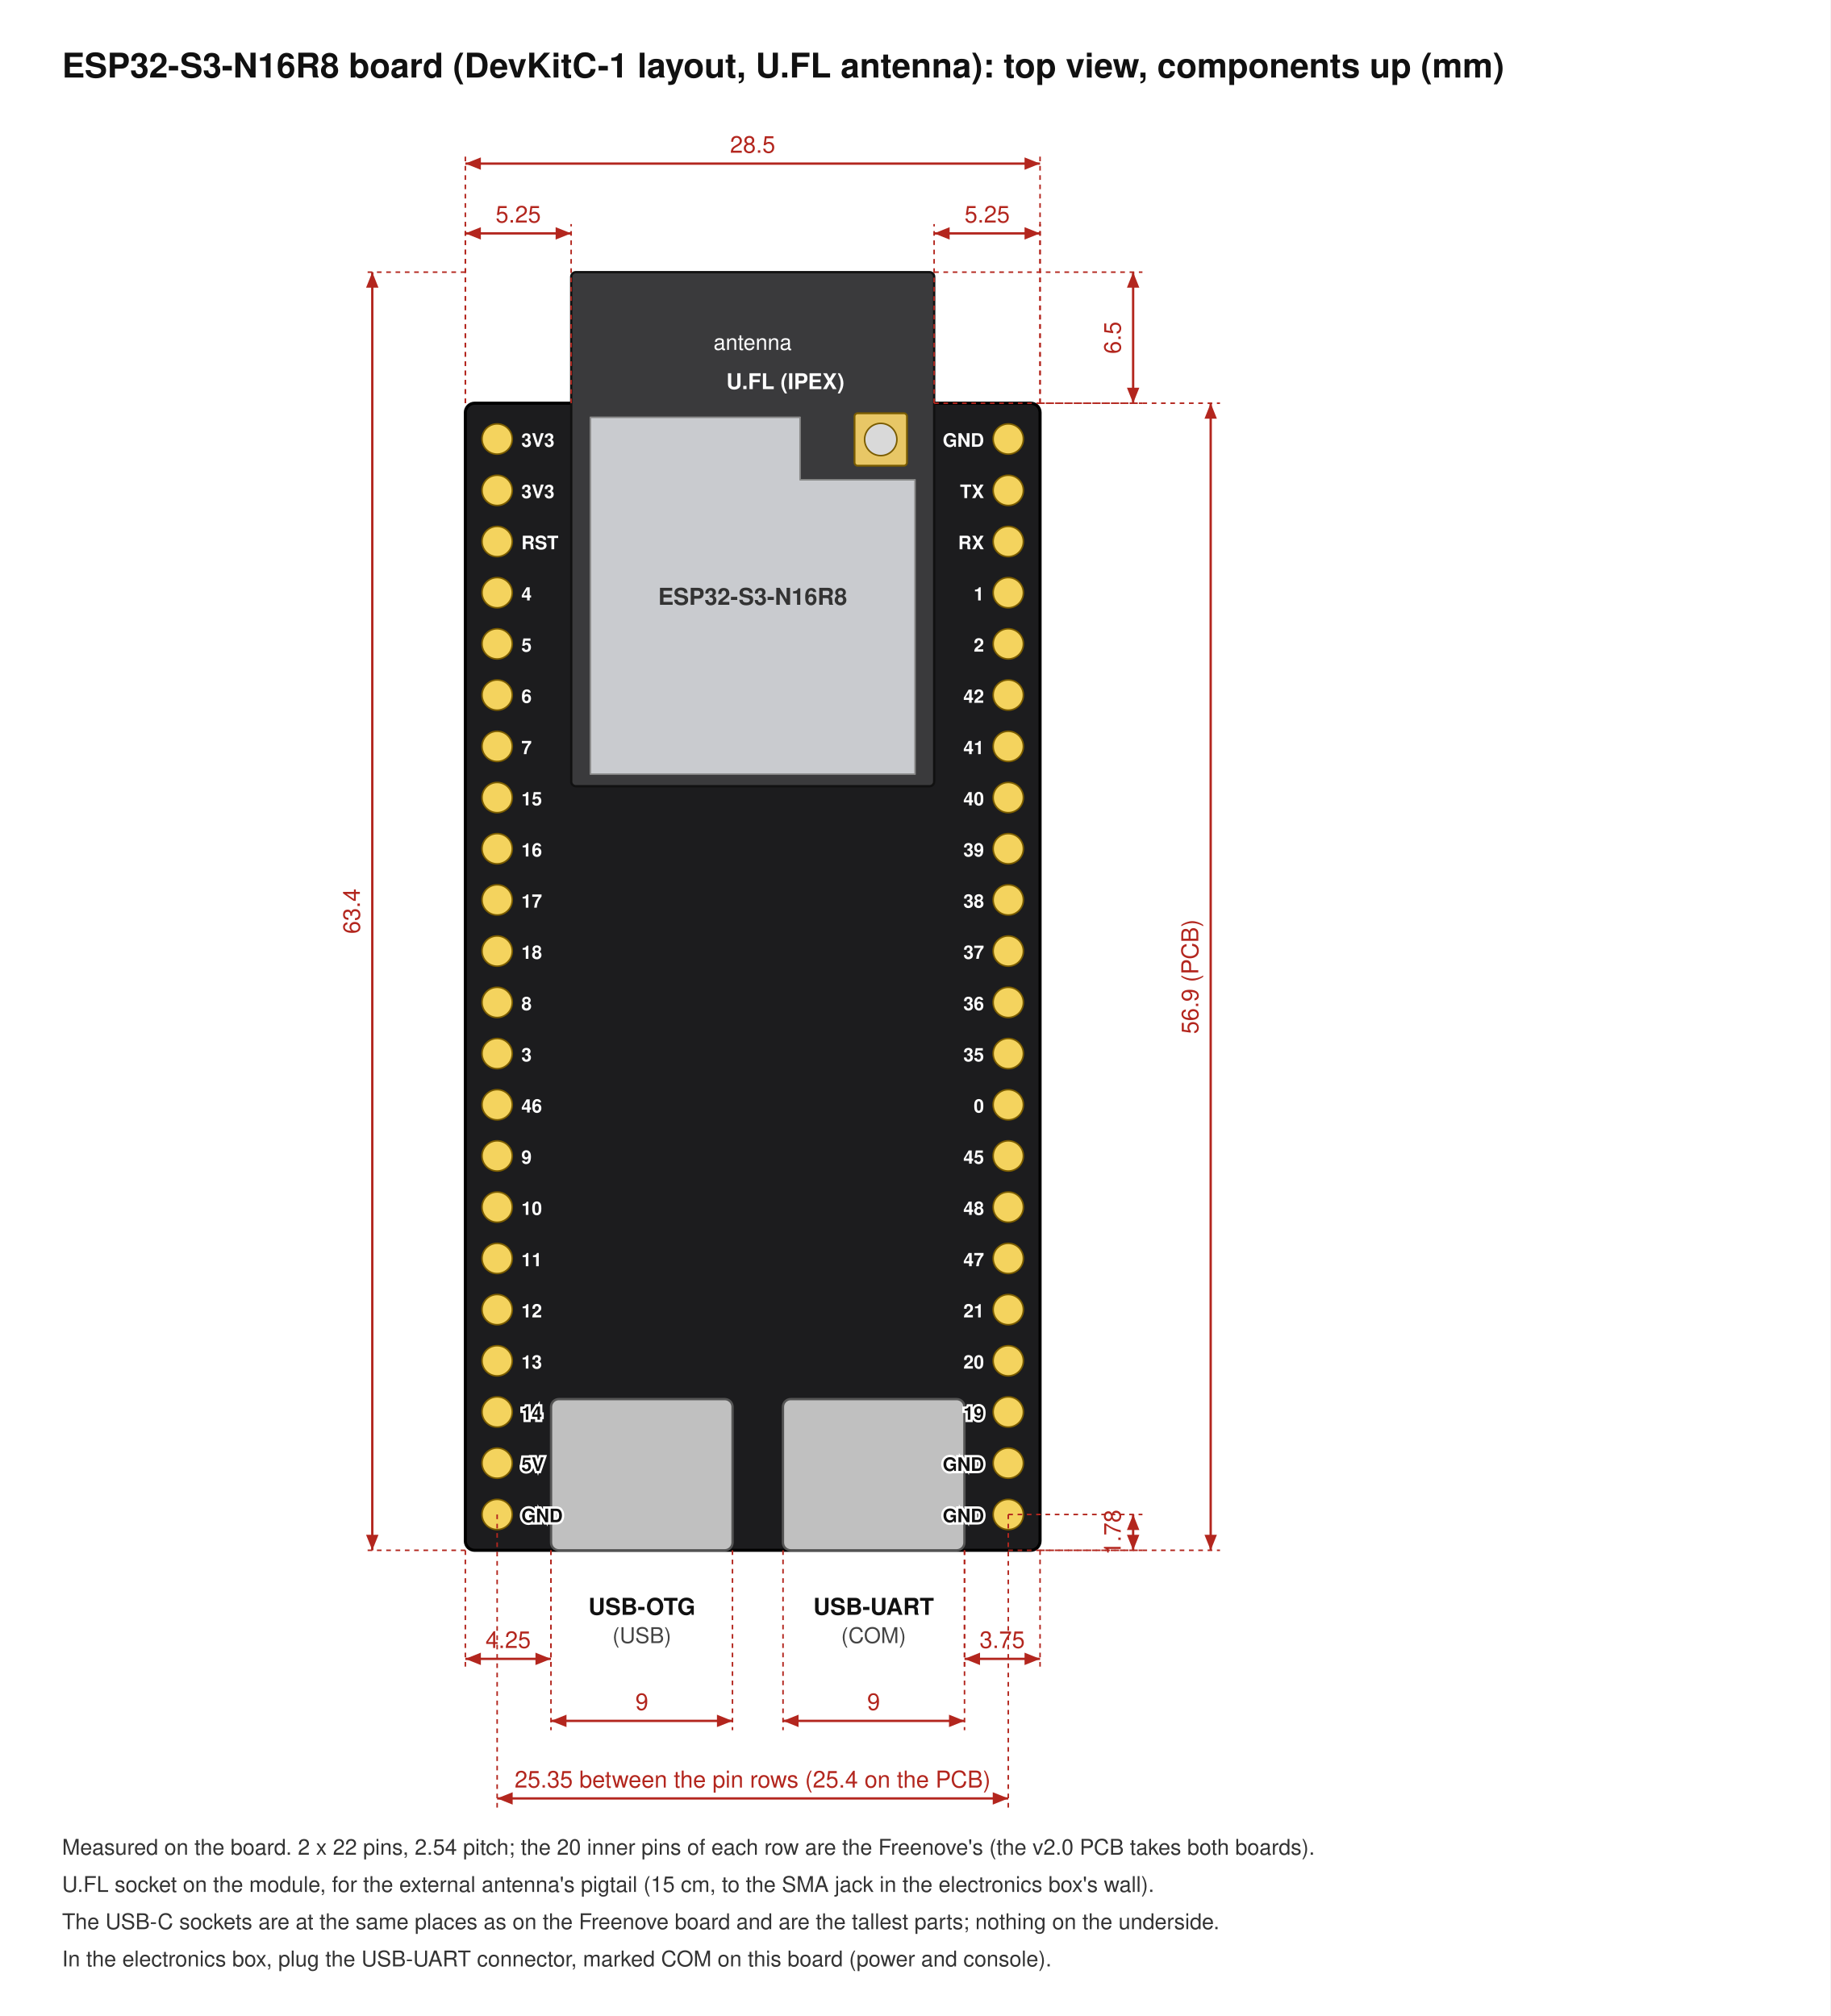
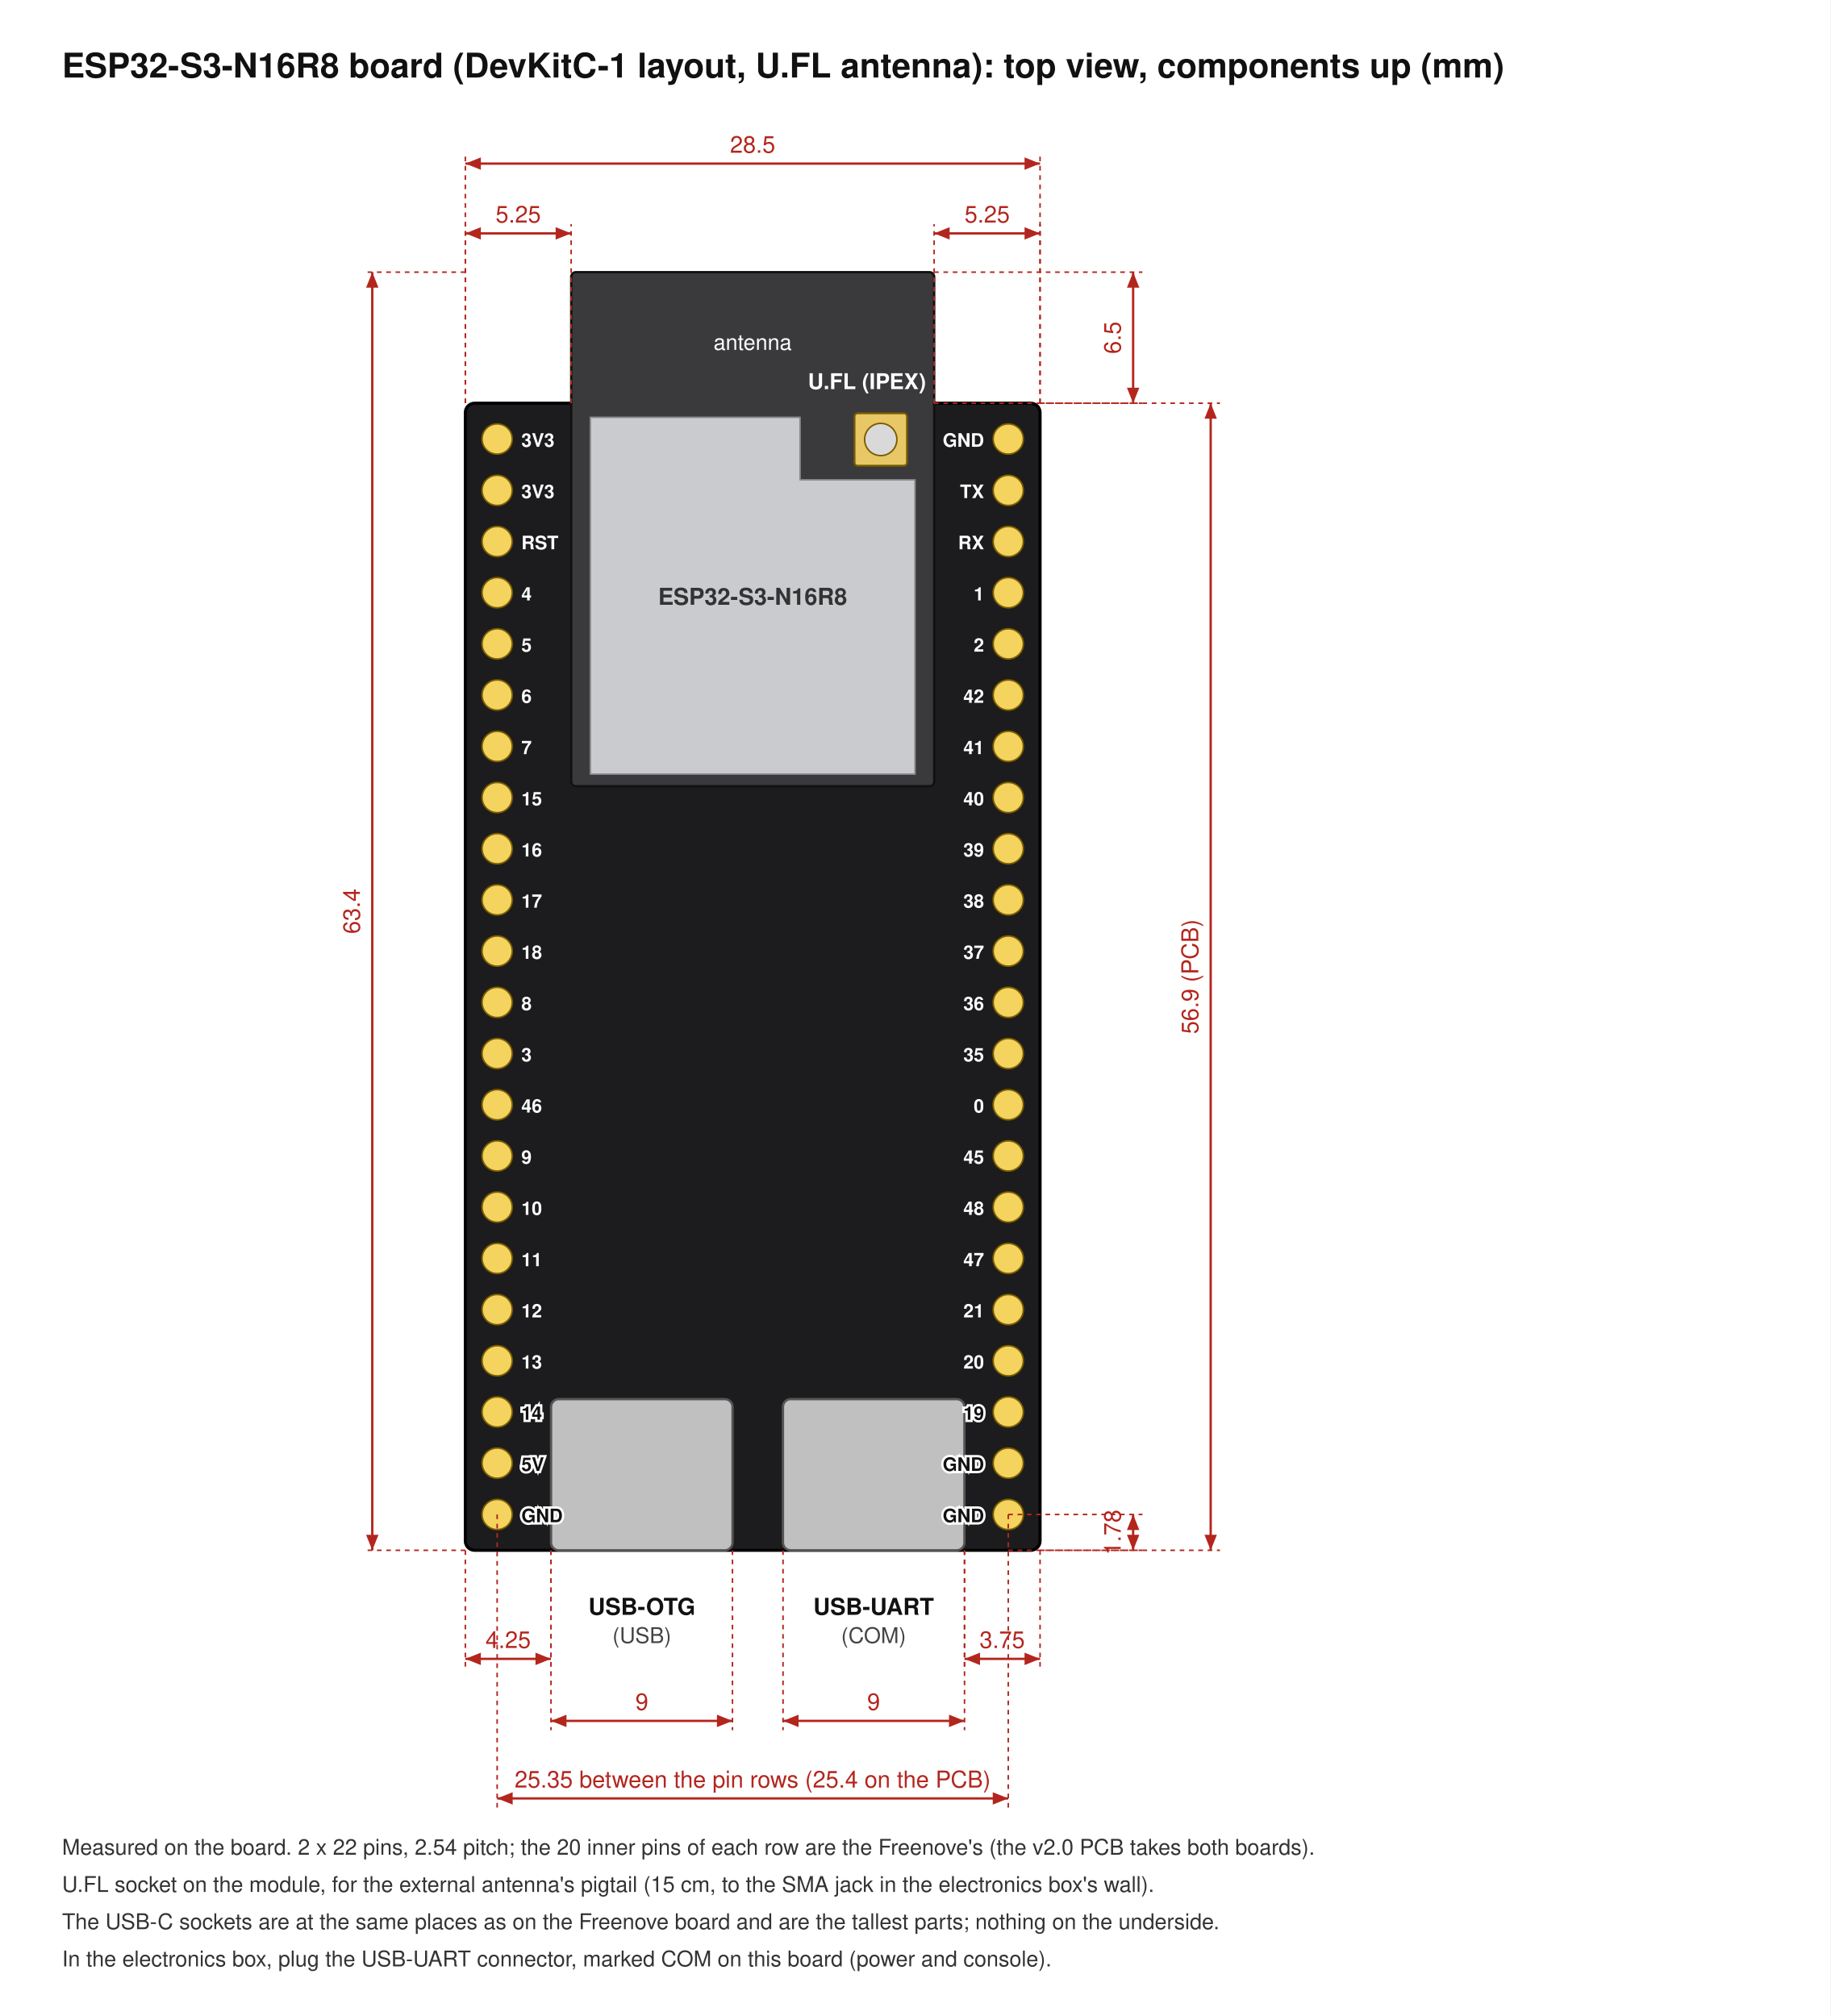
<svg xmlns="http://www.w3.org/2000/svg" width="1180" height="1300" viewBox="0 0 1180 1300" font-family="Segoe UI, Helvetica, Arial, sans-serif">
  <rect width="1180" height="1300" fill="#ffffff" />
  <rect x="300" y="260" width="370.5" height="739.7" rx="6" fill="#1c1c1e" stroke="#000" stroke-width="2" />
  <rect x="368.25" y="175.5" width="234.0" height="331.5" rx="3" fill="#3a3a3c" stroke="#111" stroke-width="1.5" />
  <polygon points="380.6,269.1 515.8,269.1 515.8,309.4 589.9,309.4 589.9,499.2 380.6,499.2" fill="#c9cbcf" stroke="#888" stroke-linejoin="round" />
  <text x="485.2" y="390.0" font-size="15" text-anchor="middle" fill="#333" font-weight="bold">ESP32-S3-N16R8</text>
  <rect x="550.9" y="266.5" width="33.8" height="33.8" rx="2" fill="#e8c766" stroke="#7a5c00" stroke-width="1.2" />
  <circle cx="567.8" cy="283.4" r="10.4" fill="#d9d9d9" stroke="#7a5c00" />
-   <text x="544.4" y="250.9" font-size="14" text-anchor="end" fill="#ffffff" font-weight="bold">U.FL (IPEX)</text>
+   <text x="597.0" y="250.9" font-size="14" text-anchor="end" fill="#ffffff" font-weight="bold">U.FL (IPEX)</text>
  <text x="485.2" y="225.6" font-size="14" text-anchor="middle" fill="#ffffff" font-weight="normal">antenna</text>
  <rect x="355.25" y="902.2" width="117.0" height="97.5" rx="5" fill="#c0c0c0" stroke="#555" stroke-width="1.5" />
  <text x="413.8" y="1041.3" font-size="15" text-anchor="middle" fill="#111" font-weight="bold">USB-OTG</text>
  <rect x="504.75" y="902.2" width="117.0" height="97.5" rx="5" fill="#c0c0c0" stroke="#555" stroke-width="1.5" />
  <text x="563.2" y="1041.3" font-size="15" text-anchor="middle" fill="#111" font-weight="bold">USB-UART</text>
  <text x="413.8" y="1059.5" font-size="14" text-anchor="middle" fill="#444" font-weight="normal">(USB)</text>
  <text x="563.2" y="1059.5" font-size="14" text-anchor="middle" fill="#444" font-weight="normal">(COM)</text>
  <circle cx="320.5" cy="283.1" r="9.75" fill="#f4d35e" stroke="#7a5c00" />
  <text x="336.1" y="288.1" font-size="12" text-anchor="start" fill="#ffffff" font-weight="bold">3V3</text>
  <circle cx="320.5" cy="316.2" r="9.75" fill="#f4d35e" stroke="#7a5c00" />
  <text x="336.1" y="321.2" font-size="12" text-anchor="start" fill="#ffffff" font-weight="bold">3V3</text>
  <circle cx="320.5" cy="349.2" r="9.75" fill="#f4d35e" stroke="#7a5c00" />
  <text x="336.1" y="354.2" font-size="12" text-anchor="start" fill="#ffffff" font-weight="bold">RST</text>
  <circle cx="320.5" cy="382.2" r="9.75" fill="#f4d35e" stroke="#7a5c00" />
  <text x="336.1" y="387.2" font-size="12" text-anchor="start" fill="#ffffff" font-weight="bold">4</text>
  <circle cx="320.5" cy="415.2" r="9.75" fill="#f4d35e" stroke="#7a5c00" />
  <text x="336.1" y="420.2" font-size="12" text-anchor="start" fill="#ffffff" font-weight="bold">5</text>
  <circle cx="320.5" cy="448.2" r="9.75" fill="#f4d35e" stroke="#7a5c00" />
  <text x="336.1" y="453.2" font-size="12" text-anchor="start" fill="#ffffff" font-weight="bold">6</text>
  <circle cx="320.5" cy="481.3" r="9.75" fill="#f4d35e" stroke="#7a5c00" />
  <text x="336.1" y="486.3" font-size="12" text-anchor="start" fill="#ffffff" font-weight="bold">7</text>
  <circle cx="320.5" cy="514.3" r="9.75" fill="#f4d35e" stroke="#7a5c00" />
  <text x="336.1" y="519.3" font-size="12" text-anchor="start" fill="#ffffff" font-weight="bold">15</text>
  <circle cx="320.5" cy="547.3" r="9.75" fill="#f4d35e" stroke="#7a5c00" />
  <text x="336.1" y="552.3" font-size="12" text-anchor="start" fill="#ffffff" font-weight="bold">16</text>
  <circle cx="320.5" cy="580.3" r="9.75" fill="#f4d35e" stroke="#7a5c00" />
  <text x="336.1" y="585.3" font-size="12" text-anchor="start" fill="#ffffff" font-weight="bold">17</text>
  <circle cx="320.5" cy="613.3" r="9.75" fill="#f4d35e" stroke="#7a5c00" />
  <text x="336.1" y="618.3" font-size="12" text-anchor="start" fill="#ffffff" font-weight="bold">18</text>
  <circle cx="320.5" cy="646.4" r="9.75" fill="#f4d35e" stroke="#7a5c00" />
  <text x="336.1" y="651.4" font-size="12" text-anchor="start" fill="#ffffff" font-weight="bold">8</text>
  <circle cx="320.5" cy="679.4" r="9.75" fill="#f4d35e" stroke="#7a5c00" />
  <text x="336.1" y="684.4" font-size="12" text-anchor="start" fill="#ffffff" font-weight="bold">3</text>
  <circle cx="320.5" cy="712.4" r="9.75" fill="#f4d35e" stroke="#7a5c00" />
  <text x="336.1" y="717.4" font-size="12" text-anchor="start" fill="#ffffff" font-weight="bold">46</text>
  <circle cx="320.5" cy="745.4" r="9.75" fill="#f4d35e" stroke="#7a5c00" />
  <text x="336.1" y="750.4" font-size="12" text-anchor="start" fill="#ffffff" font-weight="bold">9</text>
  <circle cx="320.5" cy="778.4" r="9.75" fill="#f4d35e" stroke="#7a5c00" />
  <text x="336.1" y="783.4" font-size="12" text-anchor="start" fill="#ffffff" font-weight="bold">10</text>
  <circle cx="320.5" cy="811.5" r="9.75" fill="#f4d35e" stroke="#7a5c00" />
  <text x="336.1" y="816.5" font-size="12" text-anchor="start" fill="#ffffff" font-weight="bold">11</text>
  <circle cx="320.5" cy="844.5" r="9.75" fill="#f4d35e" stroke="#7a5c00" />
  <text x="336.1" y="849.5" font-size="12" text-anchor="start" fill="#ffffff" font-weight="bold">12</text>
  <circle cx="320.5" cy="877.5" r="9.75" fill="#f4d35e" stroke="#7a5c00" />
  <text x="336.1" y="882.5" font-size="12" text-anchor="start" fill="#ffffff" font-weight="bold">13</text>
  <circle cx="320.5" cy="910.5" r="9.75" fill="#f4d35e" stroke="#7a5c00" />
  <text x="336.1" y="915.5" font-size="12" text-anchor="start" fill="#111" font-weight="bold" stroke="#ffffff" stroke-width="3" paint-order="stroke">14</text>
  <circle cx="320.5" cy="943.5" r="9.75" fill="#f4d35e" stroke="#7a5c00" />
  <text x="336.1" y="948.5" font-size="12" text-anchor="start" fill="#111" font-weight="bold" stroke="#ffffff" stroke-width="3" paint-order="stroke">5V</text>
  <circle cx="320.5" cy="976.6" r="9.75" fill="#f4d35e" stroke="#7a5c00" />
  <text x="336.1" y="981.6" font-size="12" text-anchor="start" fill="#111" font-weight="bold" stroke="#ffffff" stroke-width="3" paint-order="stroke">GND</text>
  <circle cx="650.0" cy="283.1" r="9.75" fill="#f4d35e" stroke="#7a5c00" />
  <text x="634.4" y="288.1" font-size="12" text-anchor="end" fill="#ffffff" font-weight="bold">GND</text>
  <circle cx="650.0" cy="316.2" r="9.75" fill="#f4d35e" stroke="#7a5c00" />
  <text x="634.4" y="321.2" font-size="12" text-anchor="end" fill="#ffffff" font-weight="bold">TX</text>
  <circle cx="650.0" cy="349.2" r="9.75" fill="#f4d35e" stroke="#7a5c00" />
  <text x="634.4" y="354.2" font-size="12" text-anchor="end" fill="#ffffff" font-weight="bold">RX</text>
  <circle cx="650.0" cy="382.2" r="9.75" fill="#f4d35e" stroke="#7a5c00" />
  <text x="634.4" y="387.2" font-size="12" text-anchor="end" fill="#ffffff" font-weight="bold">1</text>
  <circle cx="650.0" cy="415.2" r="9.75" fill="#f4d35e" stroke="#7a5c00" />
  <text x="634.4" y="420.2" font-size="12" text-anchor="end" fill="#ffffff" font-weight="bold">2</text>
  <circle cx="650.0" cy="448.2" r="9.75" fill="#f4d35e" stroke="#7a5c00" />
  <text x="634.4" y="453.2" font-size="12" text-anchor="end" fill="#ffffff" font-weight="bold">42</text>
  <circle cx="650.0" cy="481.3" r="9.75" fill="#f4d35e" stroke="#7a5c00" />
  <text x="634.4" y="486.3" font-size="12" text-anchor="end" fill="#ffffff" font-weight="bold">41</text>
  <circle cx="650.0" cy="514.3" r="9.75" fill="#f4d35e" stroke="#7a5c00" />
  <text x="634.4" y="519.3" font-size="12" text-anchor="end" fill="#ffffff" font-weight="bold">40</text>
  <circle cx="650.0" cy="547.3" r="9.75" fill="#f4d35e" stroke="#7a5c00" />
  <text x="634.4" y="552.3" font-size="12" text-anchor="end" fill="#ffffff" font-weight="bold">39</text>
  <circle cx="650.0" cy="580.3" r="9.75" fill="#f4d35e" stroke="#7a5c00" />
  <text x="634.4" y="585.3" font-size="12" text-anchor="end" fill="#ffffff" font-weight="bold">38</text>
  <circle cx="650.0" cy="613.3" r="9.75" fill="#f4d35e" stroke="#7a5c00" />
  <text x="634.4" y="618.3" font-size="12" text-anchor="end" fill="#ffffff" font-weight="bold">37</text>
  <circle cx="650.0" cy="646.4" r="9.75" fill="#f4d35e" stroke="#7a5c00" />
  <text x="634.4" y="651.4" font-size="12" text-anchor="end" fill="#ffffff" font-weight="bold">36</text>
  <circle cx="650.0" cy="679.4" r="9.75" fill="#f4d35e" stroke="#7a5c00" />
  <text x="634.4" y="684.4" font-size="12" text-anchor="end" fill="#ffffff" font-weight="bold">35</text>
  <circle cx="650.0" cy="712.4" r="9.75" fill="#f4d35e" stroke="#7a5c00" />
  <text x="634.4" y="717.4" font-size="12" text-anchor="end" fill="#ffffff" font-weight="bold">0</text>
  <circle cx="650.0" cy="745.4" r="9.75" fill="#f4d35e" stroke="#7a5c00" />
  <text x="634.4" y="750.4" font-size="12" text-anchor="end" fill="#ffffff" font-weight="bold">45</text>
  <circle cx="650.0" cy="778.4" r="9.75" fill="#f4d35e" stroke="#7a5c00" />
  <text x="634.4" y="783.4" font-size="12" text-anchor="end" fill="#ffffff" font-weight="bold">48</text>
  <circle cx="650.0" cy="811.5" r="9.75" fill="#f4d35e" stroke="#7a5c00" />
  <text x="634.4" y="816.5" font-size="12" text-anchor="end" fill="#ffffff" font-weight="bold">47</text>
  <circle cx="650.0" cy="844.5" r="9.75" fill="#f4d35e" stroke="#7a5c00" />
  <text x="634.4" y="849.5" font-size="12" text-anchor="end" fill="#ffffff" font-weight="bold">21</text>
  <circle cx="650.0" cy="877.5" r="9.75" fill="#f4d35e" stroke="#7a5c00" />
  <text x="634.4" y="882.5" font-size="12" text-anchor="end" fill="#ffffff" font-weight="bold">20</text>
  <circle cx="650.0" cy="910.5" r="9.75" fill="#f4d35e" stroke="#7a5c00" />
  <text x="634.4" y="915.5" font-size="12" text-anchor="end" fill="#111" font-weight="bold" stroke="#ffffff" stroke-width="3" paint-order="stroke">19</text>
  <circle cx="650.0" cy="943.5" r="9.75" fill="#f4d35e" stroke="#7a5c00" />
  <text x="634.4" y="948.5" font-size="12" text-anchor="end" fill="#111" font-weight="bold" stroke="#ffffff" stroke-width="3" paint-order="stroke">GND</text>
  <circle cx="650.0" cy="976.6" r="9.75" fill="#f4d35e" stroke="#7a5c00" />
  <text x="634.4" y="981.6" font-size="12" text-anchor="end" fill="#111" font-weight="bold" stroke="#ffffff" stroke-width="3" paint-order="stroke">GND</text>
  <line x1="300.0" y1="260.0" x2="300.0" y2="99.5" stroke="#b3261e" stroke-width="1" stroke-dasharray="3,3" />
  <line x1="670.5" y1="260.0" x2="670.5" y2="99.5" stroke="#b3261e" stroke-width="1" stroke-dasharray="3,3" />
  <line x1="300.0" y1="105.5" x2="670.5" y2="105.5" stroke="#b3261e" stroke-width="1.5" />
  <polygon points="300.0,105.5 310.0,101.5 310.0,109.5" fill="#b3261e" />
  <polygon points="670.5,105.5 660.5,109.5 660.5,101.5" fill="#b3261e" />
  <text x="485.2" y="98.5" font-size="15" text-anchor="middle" fill="#b3261e" font-weight="normal">28.5</text>
  <line x1="300.0" y1="260.0" x2="300.0" y2="144.5" stroke="#b3261e" stroke-width="1" stroke-dasharray="3,3" />
  <line x1="368.2" y1="260.0" x2="368.2" y2="144.5" stroke="#b3261e" stroke-width="1" stroke-dasharray="3,3" />
  <line x1="300.0" y1="150.5" x2="368.2" y2="150.5" stroke="#b3261e" stroke-width="1.5" />
  <polygon points="300.0,150.5 310.0,146.5 310.0,154.5" fill="#b3261e" />
  <polygon points="368.2,150.5 358.2,154.5 358.2,146.5" fill="#b3261e" />
  <text x="334.1" y="143.5" font-size="15" text-anchor="middle" fill="#b3261e" font-weight="normal">5.25</text>
  <line x1="602.2" y1="260.0" x2="602.2" y2="144.5" stroke="#b3261e" stroke-width="1" stroke-dasharray="3,3" />
  <line x1="670.5" y1="260.0" x2="670.5" y2="144.5" stroke="#b3261e" stroke-width="1" stroke-dasharray="3,3" />
  <line x1="602.2" y1="150.5" x2="670.5" y2="150.5" stroke="#b3261e" stroke-width="1.5" />
  <polygon points="602.2,150.5 612.2,146.5 612.2,154.5" fill="#b3261e" />
  <polygon points="670.5,150.5 660.5,154.5 660.5,146.5" fill="#b3261e" />
  <text x="636.4" y="143.5" font-size="15" text-anchor="middle" fill="#b3261e" font-weight="normal">5.25</text>
  <line x1="300.0" y1="175.5" x2="234.0" y2="175.5" stroke="#b3261e" stroke-width="1" stroke-dasharray="3,3" />
  <line x1="300.0" y1="999.7" x2="234.0" y2="999.7" stroke="#b3261e" stroke-width="1" stroke-dasharray="3,3" />
  <line x1="240.0" y1="175.5" x2="240.0" y2="999.7" stroke="#b3261e" stroke-width="1.5" />
  <polygon points="240.0,175.5 244.0,185.5 236.0,185.5" fill="#b3261e" />
  <polygon points="240.0,999.7 236.0,989.7 244.0,989.7" fill="#b3261e" />
  <text x="232.0" y="587.6" font-size="15" text-anchor="middle" fill="#b3261e" font-weight="normal" transform="rotate(-90 232.0 587.6)">63.4</text>
  <line x1="670.5" y1="260.0" x2="786.5" y2="260.0" stroke="#b3261e" stroke-width="1" stroke-dasharray="3,3" />
  <line x1="670.5" y1="999.7" x2="786.5" y2="999.7" stroke="#b3261e" stroke-width="1" stroke-dasharray="3,3" />
  <line x1="780.5" y1="260.0" x2="780.5" y2="999.7" stroke="#b3261e" stroke-width="1.5" />
  <polygon points="780.5,260.0 784.5,270.0 776.5,270.0" fill="#b3261e" />
  <polygon points="780.5,999.7 776.5,989.7 784.5,989.7" fill="#b3261e" />
  <text x="772.5" y="629.8" font-size="15" text-anchor="middle" fill="#b3261e" font-weight="normal" transform="rotate(-90 772.5 629.8)">56.9 (PCB)</text>
  <line x1="602.2" y1="175.5" x2="736.5" y2="175.5" stroke="#b3261e" stroke-width="1" stroke-dasharray="3,3" />
  <line x1="602.2" y1="260.0" x2="736.5" y2="260.0" stroke="#b3261e" stroke-width="1" stroke-dasharray="3,3" />
  <line x1="730.5" y1="175.5" x2="730.5" y2="260.0" stroke="#b3261e" stroke-width="1.5" />
  <polygon points="730.5,175.5 734.5,185.5 726.5,185.5" fill="#b3261e" />
  <polygon points="730.5,260.0 726.5,250.0 734.5,250.0" fill="#b3261e" />
  <text x="722.5" y="217.8" font-size="15" text-anchor="middle" fill="#b3261e" font-weight="normal" transform="rotate(-90 722.5 217.8)">6.5</text>
  <line x1="650.0" y1="976.6" x2="736.5" y2="976.6" stroke="#b3261e" stroke-width="1" stroke-dasharray="3,3" />
  <line x1="650.0" y1="999.7" x2="736.5" y2="999.7" stroke="#b3261e" stroke-width="1" stroke-dasharray="3,3" />
  <line x1="730.5" y1="976.6" x2="730.5" y2="999.7" stroke="#b3261e" stroke-width="1.5" />
  <polygon points="730.5,976.6 734.5,986.6 726.5,986.6" fill="#b3261e" />
  <polygon points="730.5,999.7 726.5,989.7 734.5,989.7" fill="#b3261e" />
  <text x="722.5" y="988.1" font-size="15" text-anchor="middle" fill="#b3261e" font-weight="normal" transform="rotate(-90 722.5 988.1)">1.78</text>
  <line x1="300.0" y1="999.7" x2="300.0" y2="1075.7" stroke="#b3261e" stroke-width="1" stroke-dasharray="3,3" />
  <line x1="355.2" y1="999.7" x2="355.2" y2="1075.7" stroke="#b3261e" stroke-width="1" stroke-dasharray="3,3" />
  <line x1="300.0" y1="1069.7" x2="355.2" y2="1069.7" stroke="#b3261e" stroke-width="1.5" />
  <polygon points="300.0,1069.7 310.0,1065.7 310.0,1073.7" fill="#b3261e" />
  <polygon points="355.2,1069.7 345.2,1073.7 345.2,1065.7" fill="#b3261e" />
  <text x="327.6" y="1062.7" font-size="15" text-anchor="middle" fill="#b3261e" font-weight="normal">4.25</text>
  <line x1="355.2" y1="999.7" x2="355.2" y2="1115.7" stroke="#b3261e" stroke-width="1" stroke-dasharray="3,3" />
  <line x1="472.2" y1="999.7" x2="472.2" y2="1115.7" stroke="#b3261e" stroke-width="1" stroke-dasharray="3,3" />
  <line x1="355.2" y1="1109.7" x2="472.2" y2="1109.7" stroke="#b3261e" stroke-width="1.5" />
  <polygon points="355.2,1109.7 365.2,1105.7 365.2,1113.7" fill="#b3261e" />
  <polygon points="472.2,1109.7 462.2,1113.7 462.2,1105.7" fill="#b3261e" />
  <text x="413.8" y="1102.7" font-size="15" text-anchor="middle" fill="#b3261e" font-weight="normal">9</text>
  <line x1="504.8" y1="999.7" x2="504.8" y2="1115.7" stroke="#b3261e" stroke-width="1" stroke-dasharray="3,3" />
  <line x1="621.8" y1="999.7" x2="621.8" y2="1115.7" stroke="#b3261e" stroke-width="1" stroke-dasharray="3,3" />
  <line x1="504.8" y1="1109.7" x2="621.8" y2="1109.7" stroke="#b3261e" stroke-width="1.5" />
  <polygon points="504.8,1109.7 514.8,1105.7 514.8,1113.7" fill="#b3261e" />
  <polygon points="621.8,1109.7 611.8,1113.7 611.8,1105.7" fill="#b3261e" />
  <text x="563.2" y="1102.7" font-size="15" text-anchor="middle" fill="#b3261e" font-weight="normal">9</text>
  <line x1="621.8" y1="999.7" x2="621.8" y2="1075.7" stroke="#b3261e" stroke-width="1" stroke-dasharray="3,3" />
  <line x1="670.5" y1="999.7" x2="670.5" y2="1075.7" stroke="#b3261e" stroke-width="1" stroke-dasharray="3,3" />
  <line x1="621.8" y1="1069.7" x2="670.5" y2="1069.7" stroke="#b3261e" stroke-width="1.5" />
  <polygon points="621.8,1069.7 631.8,1065.7 631.8,1073.7" fill="#b3261e" />
  <polygon points="670.5,1069.7 660.5,1073.7 660.5,1065.7" fill="#b3261e" />
  <text x="646.1" y="1062.7" font-size="15" text-anchor="middle" fill="#b3261e" font-weight="normal">3.75</text>
  <line x1="320.5" y1="976.6" x2="320.5" y2="1165.7" stroke="#b3261e" stroke-width="1" stroke-dasharray="3,3" />
  <line x1="650.0" y1="976.6" x2="650.0" y2="1165.7" stroke="#b3261e" stroke-width="1" stroke-dasharray="3,3" />
  <line x1="320.5" y1="1159.7" x2="650.0" y2="1159.7" stroke="#b3261e" stroke-width="1.5" />
  <polygon points="320.5,1159.7 330.5,1155.7 330.5,1163.7" fill="#b3261e" />
  <polygon points="650.0,1159.7 640.0,1163.7 640.0,1155.7" fill="#b3261e" />
  <text x="485.2" y="1152.7" font-size="15" text-anchor="middle" fill="#b3261e" font-weight="normal">25.35 between the pin rows (25.4 on the PCB)</text>
  <text x="40.0" y="50.0" font-size="22" text-anchor="start" fill="#111" font-weight="bold">ESP32-S3-N16R8 board (DevKitC-1 layout, U.FL antenna): top view, components up (mm)</text>
  <text x="40" y="1196" font-size="14" fill="#333">Measured on the board. 2 x 22 pins, 2.54 pitch; the 20 inner pins of each row are the Freenove's (the v2.0 PCB takes both boards).</text>
  <text x="40" y="1220" font-size="14" fill="#333">U.FL socket on the module, for the external antenna's pigtail (15 cm, to the SMA jack in the electronics box's wall).</text>
  <text x="40" y="1244" font-size="14" fill="#333">The USB-C sockets are at the same places as on the Freenove board and are the tallest parts; nothing on the underside.</text>
  <text x="40" y="1268" font-size="14" fill="#333">In the electronics box, plug the USB-UART connector, marked COM on this board (power and console).</text>
</svg>
